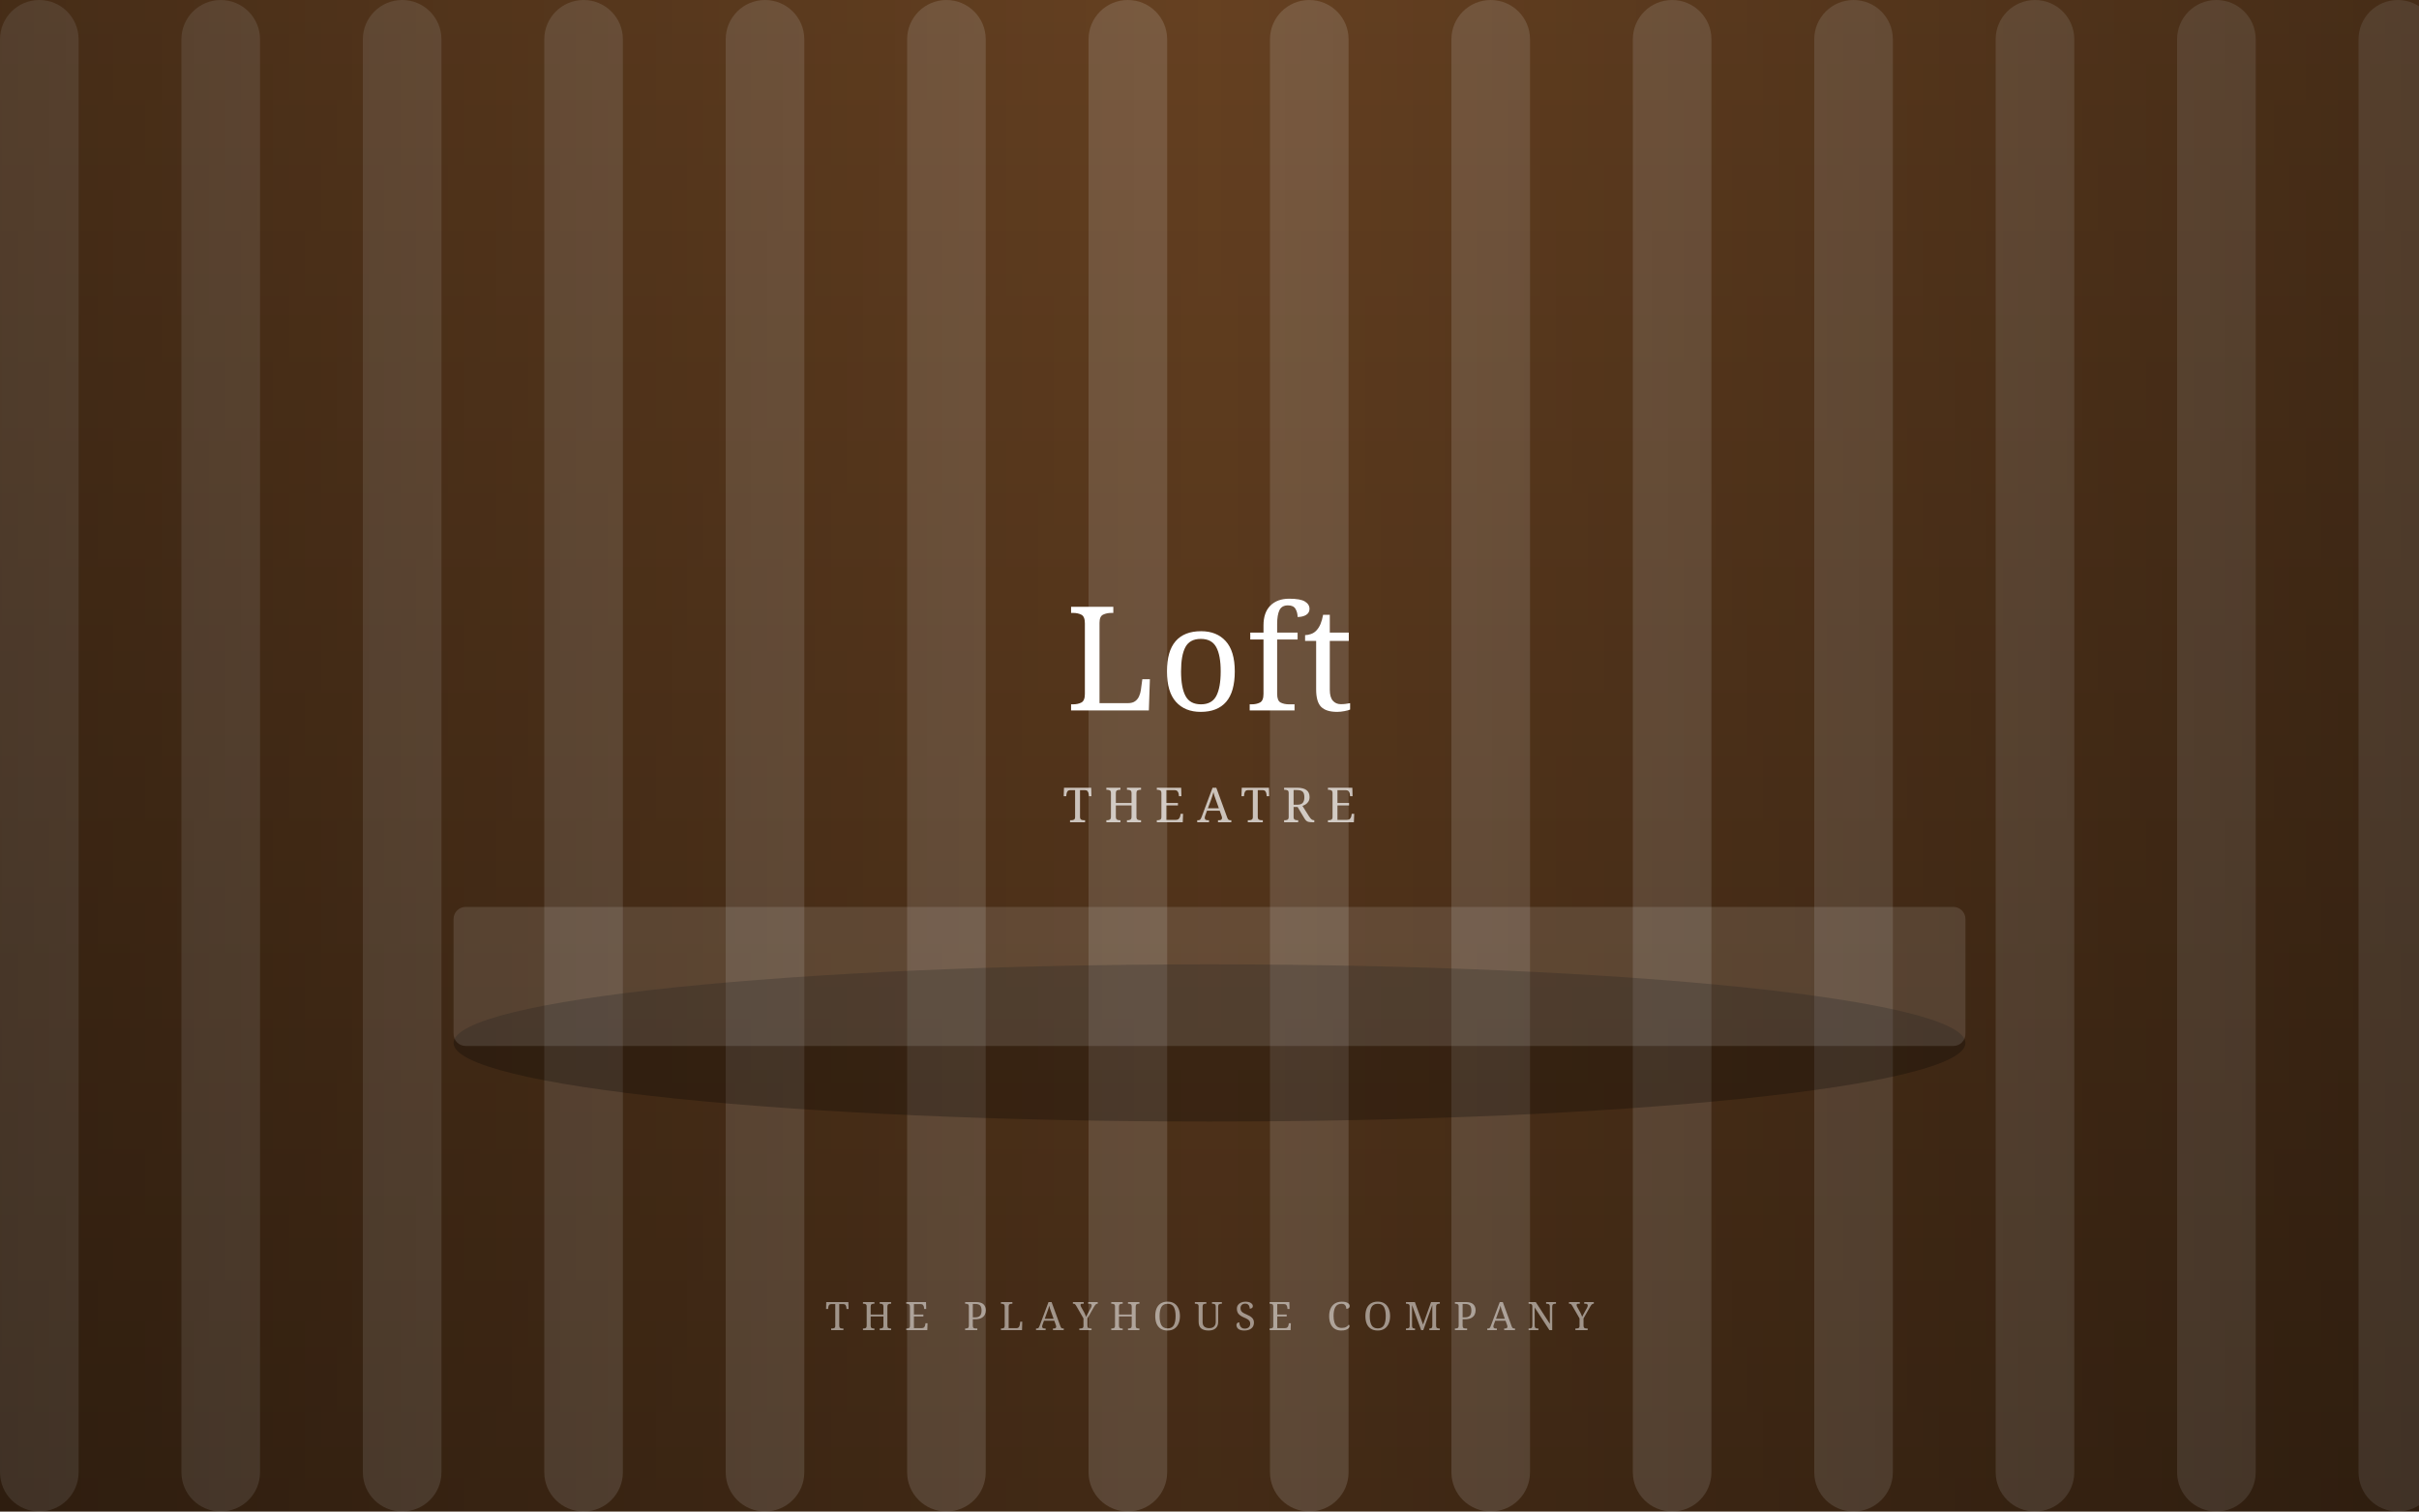
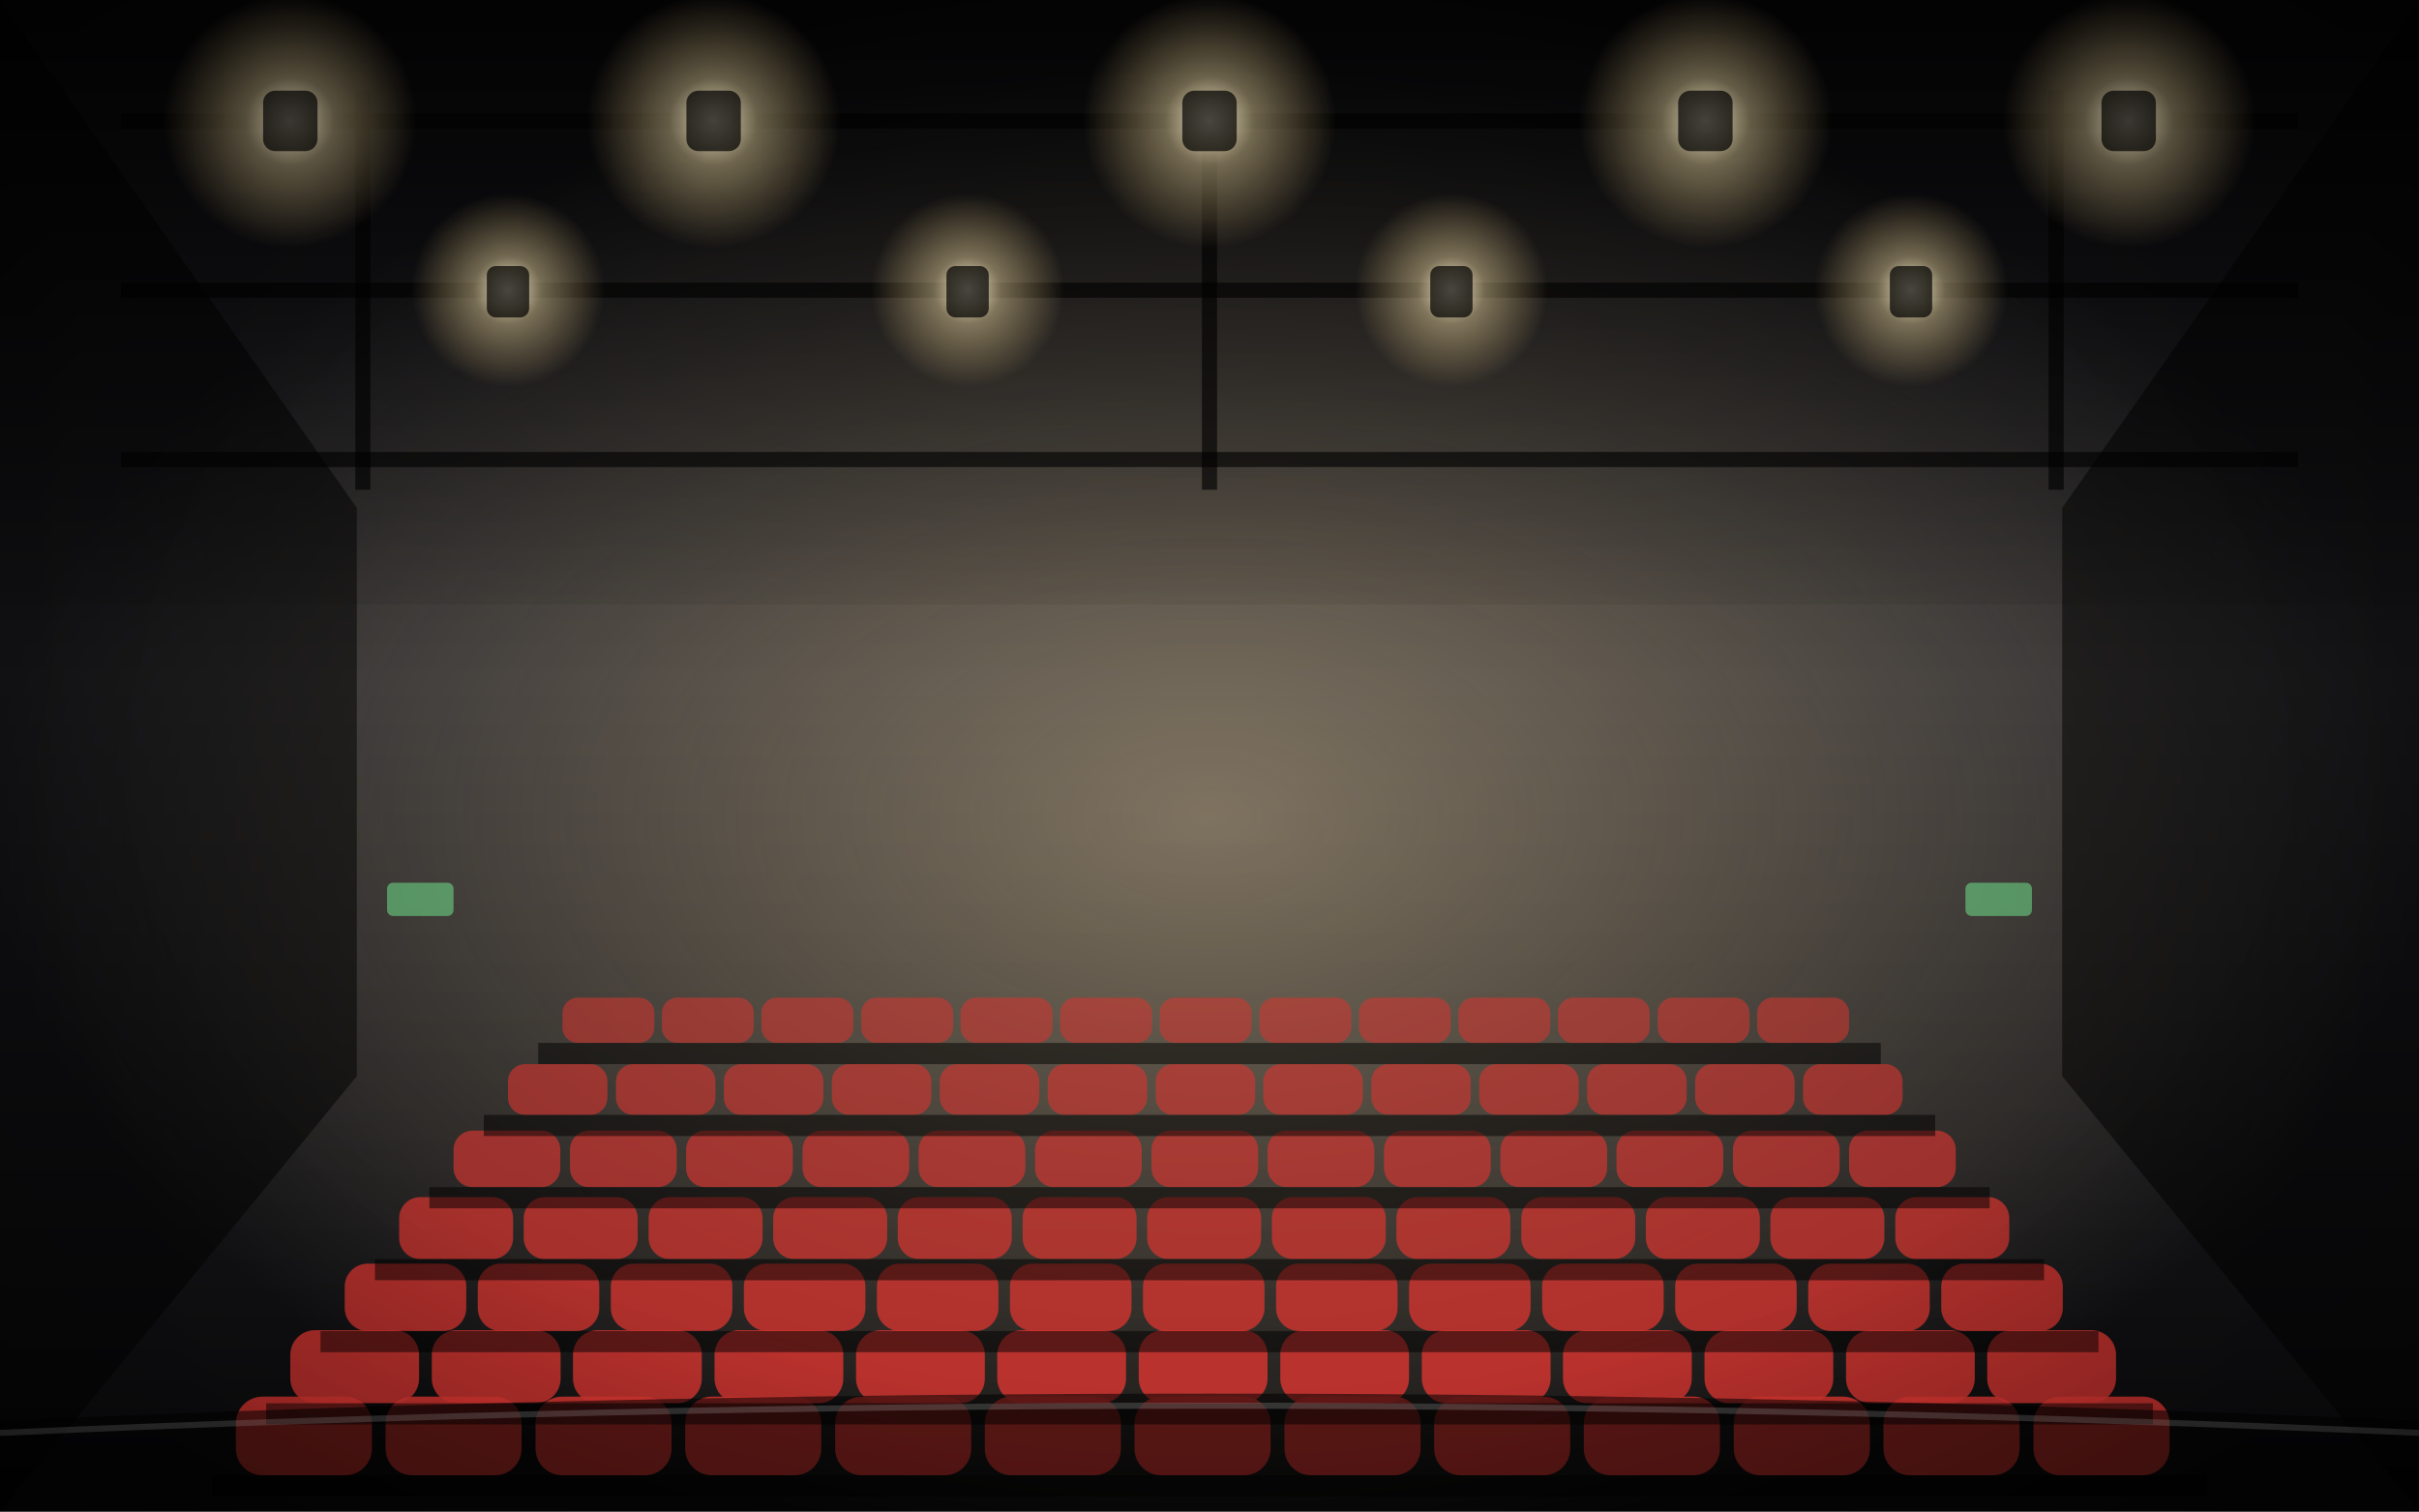
- <svg xmlns="http://www.w3.org/2000/svg" viewBox="0 0 800 500" width="800" height="500" role="img" aria-label="Loft">
+ <svg xmlns="http://www.w3.org/2000/svg" viewBox="0 0 800 500" width="800" height="500" role="img" aria-label="Venue placeholder">
  <defs>
-     <linearGradient id="g" x1="0" y1="0" x2="0" y2="1">
-       <stop offset="0%" stop-color="#6b4423" />
-       <stop offset="100%" stop-color="#472d17" />
+     <linearGradient id="wlofttheatre" x1="0" y1="0" x2="0" y2="1">
+       <stop offset="0%" stop-color="#0a0a0c" />
+       <stop offset="45%" stop-color="#26262b" />
+       <stop offset="100%" stop-color="#0a0a0c" />
    </linearGradient>
-     <linearGradient id="v" x1="0" y1="0" x2="1" y2="0">
-       <stop offset="0%" stop-color="#000" stop-opacity="0.35" />
-       <stop offset="50%" stop-color="#000" stop-opacity="0.05" />
-       <stop offset="100%" stop-color="#000" stop-opacity="0.35" />
+     <radialGradient id="poollofttheatre" cx="0.5" cy="0.54" r="0.5">
+       <stop offset="0%" stop-color="#ffe3b0" stop-opacity="0.42" />
+       <stop offset="100%" stop-color="#ffe3b0" stop-opacity="0" />
+     </radialGradient>
+     <linearGradient id="fllofttheatre" x1="0" y1="0" x2="0" y2="1">
+       <stop offset="0%" stop-color="#000" stop-opacity="0.05" />
+       <stop offset="100%" stop-color="#000" stop-opacity="0.62" />
    </linearGradient>
+     <linearGradient id="ceillofttheatre" x1="0" y1="0" x2="0" y2="1">
+       <stop offset="0%" stop-color="#000" stop-opacity="0.62" />
+       <stop offset="100%" stop-color="#000" stop-opacity="0.06" />
+     </linearGradient>
+     <radialGradient id="viglofttheatre" cx="0.5" cy="0.5" r="0.78">
+       <stop offset="55%" stop-color="#000" stop-opacity="0" />
+       <stop offset="100%" stop-color="#000" stop-opacity="0.55" />
+     </radialGradient>
+     <radialGradient id="lamplofttheatre" cx="0.5" cy="0.5" r="0.5">
+       <stop offset="0%" stop-color="#fff8e2" stop-opacity="0.95" />
+       <stop offset="35%" stop-color="#ffe9b0" stop-opacity="0.42" />
+       <stop offset="100%" stop-color="#ffd98a" stop-opacity="0" />
+     </radialGradient>
  </defs>
-   <rect width="800" height="500" fill="url(#g)" />
-   <g opacity="0.15" fill="#fff">
-     <rect x="0" y="0" width="26" height="500" rx="13" />
-     <rect x="60" y="0" width="26" height="500" rx="13" />
-     <rect x="120" y="0" width="26" height="500" rx="13" />
-     <rect x="180" y="0" width="26" height="500" rx="13" />
-     <rect x="240" y="0" width="26" height="500" rx="13" />
-     <rect x="300" y="0" width="26" height="500" rx="13" />
-     <rect x="360" y="0" width="26" height="500" rx="13" />
-     <rect x="420" y="0" width="26" height="500" rx="13" />
-     <rect x="480" y="0" width="26" height="500" rx="13" />
-     <rect x="540" y="0" width="26" height="500" rx="13" />
-     <rect x="600" y="0" width="26" height="500" rx="13" />
-     <rect x="660" y="0" width="26" height="500" rx="13" />
-     <rect x="720" y="0" width="26" height="500" rx="13" />
-     <rect x="780" y="0" width="26" height="500" rx="13" />
+   <rect width="800" height="500" fill="url(#wlofttheatre)" />
+   <rect width="800" height="500" fill="url(#poollofttheatre)" />
+   <rect x="0" y="0" width="800" height="200" fill="url(#ceillofttheatre)" />
+   <g stroke="#000" stroke-opacity="0.62" stroke-width="5">
+     <line x1="40" y1="40" x2="760" y2="40" />
+     <line x1="40" y1="96" x2="760" y2="96" />
+     <line x1="40" y1="152" x2="760" y2="152" />
+     <line x1="120" y1="30" x2="120" y2="162" />
+     <line x1="400" y1="30" x2="400" y2="162" />
+     <line x1="680" y1="30" x2="680" y2="162" />
  </g>
-   <rect width="800" height="500" fill="url(#v)" />
-   <ellipse cx="400" cy="345" rx="250" ry="26" fill="#000" opacity="0.25" />
-   <rect x="150" y="300" width="500" height="46" rx="4" fill="#fff" opacity="0.12" />
-   <g fill="#fff" font-family="Georgia, serif" text-anchor="middle">
-     <text x="400" y="235" font-size="48" letter-spacing="1">Loft</text>
-     <text x="400" y="272" font-size="16" opacity="0.7" letter-spacing="4">THEATRE</text>
+   <circle cx="96.0" cy="40.0" r="42.0" fill="url(#lamplofttheatre)" />
+   <circle cx="236.0" cy="40.0" r="42.0" fill="url(#lamplofttheatre)" />
+   <circle cx="400.0" cy="40.0" r="42.0" fill="url(#lamplofttheatre)" />
+   <circle cx="564.0" cy="40.0" r="42.0" fill="url(#lamplofttheatre)" />
+   <circle cx="704.0" cy="40.0" r="42.0" fill="url(#lamplofttheatre)" />
+   <circle cx="168.0" cy="96.0" r="32.0" fill="url(#lamplofttheatre)" />
+   <circle cx="320.0" cy="96.0" r="32.0" fill="url(#lamplofttheatre)" />
+   <circle cx="480.0" cy="96.0" r="32.0" fill="url(#lamplofttheatre)" />
+   <circle cx="632.0" cy="96.0" r="32.0" fill="url(#lamplofttheatre)" />
+   <g fill="#000" opacity="0.7">
+     <rect x="87" y="30" width="18" height="20" rx="4" />
+     <rect x="227" y="30" width="18" height="20" rx="4" />
+     <rect x="391" y="30" width="18" height="20" rx="4" />
+     <rect x="555" y="30" width="18" height="20" rx="4" />
+     <rect x="695" y="30" width="18" height="20" rx="4" />
+     <rect x="161" y="88" width="14" height="17" rx="3" />
+     <rect x="313" y="88" width="14" height="17" rx="3" />
+     <rect x="473" y="88" width="14" height="17" rx="3" />
+     <rect x="625" y="88" width="14" height="17" rx="3" />
  </g>
-   <text x="400" y="440" fill="#fff" opacity="0.5" font-family="Georgia, serif" font-size="13" letter-spacing="4" text-anchor="middle">THE PLAYHOUSE COMPANY</text>
+   <path d="M0 0 L118 168 L118 356 L0 500 z" fill="#000" opacity="0.5" />
+   <path d="M800 0 L682 168 L682 356 L800 500 z" fill="#000" opacity="0.5" />
+   <rect x="128" y="292" width="22" height="11" rx="2" fill="#6fe08a" opacity="0.55" />
+   <rect x="650" y="292" width="22" height="11" rx="2" fill="#6fe08a" opacity="0.55" />
+   <g fill="#d4342f" opacity="0.90">
+     <rect x="78.0" y="462.0" width="45.0" height="26.0" rx="8.8" />
+     <rect x="127.5" y="462.0" width="45.0" height="26.0" rx="8.8" />
+     <rect x="177.1" y="462.0" width="45.0" height="26.0" rx="8.8" />
+     <rect x="226.6" y="462.0" width="45.0" height="26.0" rx="8.8" />
+     <rect x="276.2" y="462.0" width="45.0" height="26.0" rx="8.8" />
+     <rect x="325.7" y="462.0" width="45.0" height="26.0" rx="8.8" />
+     <rect x="375.2" y="462.0" width="45.0" height="26.0" rx="8.8" />
+     <rect x="424.8" y="462.0" width="45.0" height="26.0" rx="8.8" />
+     <rect x="474.3" y="462.0" width="45.0" height="26.0" rx="8.8" />
+     <rect x="523.8" y="462.0" width="45.0" height="26.0" rx="8.8" />
+     <rect x="573.4" y="462.0" width="45.0" height="26.0" rx="8.8" />
+     <rect x="622.9" y="462.0" width="45.0" height="26.0" rx="8.8" />
+     <rect x="672.5" y="462.0" width="45.0" height="26.0" rx="8.8" />
+   </g>
+   <rect x="70.0" y="488.0" width="660.0" height="7" fill="#000" opacity="0.5" />
+   <g fill="#d4342f" opacity="0.84">
+     <rect x="96.0" y="440.0" width="42.6" height="24.2" rx="8.2" />
+     <rect x="142.8" y="440.0" width="42.6" height="24.2" rx="8.2" />
+     <rect x="189.5" y="440.0" width="42.6" height="24.2" rx="8.2" />
+     <rect x="236.3" y="440.0" width="42.6" height="24.2" rx="8.2" />
+     <rect x="283.1" y="440.0" width="42.6" height="24.2" rx="8.2" />
+     <rect x="329.8" y="440.0" width="42.6" height="24.2" rx="8.2" />
+     <rect x="376.6" y="440.0" width="42.6" height="24.2" rx="8.2" />
+     <rect x="423.4" y="440.0" width="42.6" height="24.2" rx="8.2" />
+     <rect x="470.2" y="440.0" width="42.6" height="24.2" rx="8.2" />
+     <rect x="516.9" y="440.0" width="42.6" height="24.2" rx="8.2" />
+     <rect x="563.7" y="440.0" width="42.6" height="24.2" rx="8.2" />
+     <rect x="610.5" y="440.0" width="42.6" height="24.2" rx="8.2" />
+     <rect x="657.2" y="440.0" width="42.6" height="24.2" rx="8.2" />
+   </g>
+   <rect x="88.0" y="464.2" width="624.0" height="7" fill="#000" opacity="0.5" />
+   <g fill="#d4342f" opacity="0.79">
+     <rect x="114.0" y="418.0" width="40.2" height="22.3" rx="7.6" />
+     <rect x="158.0" y="418.0" width="40.2" height="22.3" rx="7.6" />
+     <rect x="202.0" y="418.0" width="40.2" height="22.3" rx="7.6" />
+     <rect x="246.0" y="418.0" width="40.2" height="22.3" rx="7.6" />
+     <rect x="290.0" y="418.0" width="40.2" height="22.3" rx="7.6" />
+     <rect x="334.0" y="418.0" width="40.2" height="22.3" rx="7.6" />
+     <rect x="378.0" y="418.0" width="40.2" height="22.3" rx="7.6" />
+     <rect x="422.0" y="418.0" width="40.2" height="22.3" rx="7.6" />
+     <rect x="466.0" y="418.0" width="40.2" height="22.3" rx="7.6" />
+     <rect x="510.0" y="418.0" width="40.2" height="22.3" rx="7.6" />
+     <rect x="554.0" y="418.0" width="40.2" height="22.3" rx="7.6" />
+     <rect x="598.0" y="418.0" width="40.2" height="22.3" rx="7.6" />
+     <rect x="642.0" y="418.0" width="40.2" height="22.3" rx="7.6" />
+   </g>
+   <rect x="106.0" y="440.3" width="588.0" height="7" fill="#000" opacity="0.5" />
+   <g fill="#d4342f" opacity="0.73">
+     <rect x="132.0" y="396.0" width="37.7" height="20.5" rx="7.0" />
+     <rect x="173.2" y="396.0" width="37.7" height="20.5" rx="7.0" />
+     <rect x="214.5" y="396.0" width="37.7" height="20.5" rx="7.0" />
+     <rect x="255.7" y="396.0" width="37.7" height="20.5" rx="7.0" />
+     <rect x="296.9" y="396.0" width="37.7" height="20.5" rx="7.0" />
+     <rect x="338.2" y="396.0" width="37.7" height="20.5" rx="7.0" />
+     <rect x="379.4" y="396.0" width="37.7" height="20.5" rx="7.0" />
+     <rect x="420.6" y="396.0" width="37.7" height="20.5" rx="7.0" />
+     <rect x="461.8" y="396.0" width="37.7" height="20.5" rx="7.0" />
+     <rect x="503.1" y="396.0" width="37.7" height="20.5" rx="7.0" />
+     <rect x="544.3" y="396.0" width="37.7" height="20.5" rx="7.0" />
+     <rect x="585.5" y="396.0" width="37.7" height="20.5" rx="7.0" />
+     <rect x="626.8" y="396.0" width="37.7" height="20.5" rx="7.0" />
+   </g>
+   <rect x="124.0" y="416.5" width="552.0" height="7" fill="#000" opacity="0.5" />
+   <g fill="#d4342f" opacity="0.67">
+     <rect x="150.0" y="374.0" width="35.3" height="18.7" rx="6.3" />
+     <rect x="188.5" y="374.0" width="35.3" height="18.7" rx="6.3" />
+     <rect x="226.9" y="374.0" width="35.3" height="18.7" rx="6.3" />
+     <rect x="265.4" y="374.0" width="35.3" height="18.7" rx="6.3" />
+     <rect x="303.8" y="374.0" width="35.3" height="18.7" rx="6.3" />
+     <rect x="342.3" y="374.0" width="35.3" height="18.7" rx="6.3" />
+     <rect x="380.8" y="374.0" width="35.3" height="18.7" rx="6.3" />
+     <rect x="419.2" y="374.0" width="35.3" height="18.7" rx="6.3" />
+     <rect x="457.7" y="374.0" width="35.3" height="18.7" rx="6.3" />
+     <rect x="496.2" y="374.0" width="35.3" height="18.7" rx="6.3" />
+     <rect x="534.6" y="374.0" width="35.3" height="18.7" rx="6.3" />
+     <rect x="573.1" y="374.0" width="35.3" height="18.7" rx="6.3" />
+     <rect x="611.5" y="374.0" width="35.3" height="18.7" rx="6.3" />
+   </g>
+   <rect x="142.0" y="392.7" width="516.0" height="7" fill="#000" opacity="0.5" />
+   <g fill="#d4342f" opacity="0.62">
+     <rect x="168.0" y="352.0" width="32.9" height="16.8" rx="5.7" />
+     <rect x="203.7" y="352.0" width="32.9" height="16.8" rx="5.7" />
+     <rect x="239.4" y="352.0" width="32.9" height="16.8" rx="5.7" />
+     <rect x="275.1" y="352.0" width="32.9" height="16.8" rx="5.7" />
+     <rect x="310.8" y="352.0" width="32.9" height="16.8" rx="5.7" />
+     <rect x="346.5" y="352.0" width="32.9" height="16.8" rx="5.7" />
+     <rect x="382.2" y="352.0" width="32.9" height="16.8" rx="5.7" />
+     <rect x="417.8" y="352.0" width="32.9" height="16.8" rx="5.7" />
+     <rect x="453.5" y="352.0" width="32.9" height="16.8" rx="5.7" />
+     <rect x="489.2" y="352.0" width="32.9" height="16.8" rx="5.7" />
+     <rect x="524.9" y="352.0" width="32.9" height="16.8" rx="5.7" />
+     <rect x="560.6" y="352.0" width="32.9" height="16.8" rx="5.7" />
+     <rect x="596.3" y="352.0" width="32.9" height="16.8" rx="5.7" />
+   </g>
+   <rect x="160.0" y="368.8" width="480.0" height="7" fill="#000" opacity="0.5" />
+   <g fill="#d4342f" opacity="0.56">
+     <rect x="186.0" y="330.0" width="30.4" height="15.0" rx="5.1" />
+     <rect x="218.9" y="330.0" width="30.4" height="15.0" rx="5.1" />
+     <rect x="251.8" y="330.0" width="30.4" height="15.0" rx="5.1" />
+     <rect x="284.8" y="330.0" width="30.4" height="15.0" rx="5.1" />
+     <rect x="317.7" y="330.0" width="30.4" height="15.0" rx="5.1" />
+     <rect x="350.6" y="330.0" width="30.4" height="15.0" rx="5.1" />
+     <rect x="383.5" y="330.0" width="30.4" height="15.0" rx="5.1" />
+     <rect x="416.5" y="330.0" width="30.4" height="15.0" rx="5.1" />
+     <rect x="449.4" y="330.0" width="30.4" height="15.0" rx="5.1" />
+     <rect x="482.3" y="330.0" width="30.4" height="15.0" rx="5.1" />
+     <rect x="515.2" y="330.0" width="30.4" height="15.0" rx="5.1" />
+     <rect x="548.2" y="330.0" width="30.4" height="15.0" rx="5.1" />
+     <rect x="581.1" y="330.0" width="30.4" height="15.0" rx="5.1" />
+   </g>
+   <rect x="178.0" y="345.0" width="444.0" height="7" fill="#000" opacity="0.5" />
+   <path d="M0 500 L0 470 Q400 452 800 470 L800 500 z" fill="#000" opacity="0.55" />
+   <path d="M0 474 Q400 456 800 474" fill="none" stroke="#fff" stroke-opacity="0.18" stroke-width="2" />
+   <rect width="800" height="500" fill="url(#viglofttheatre)" />
</svg>
